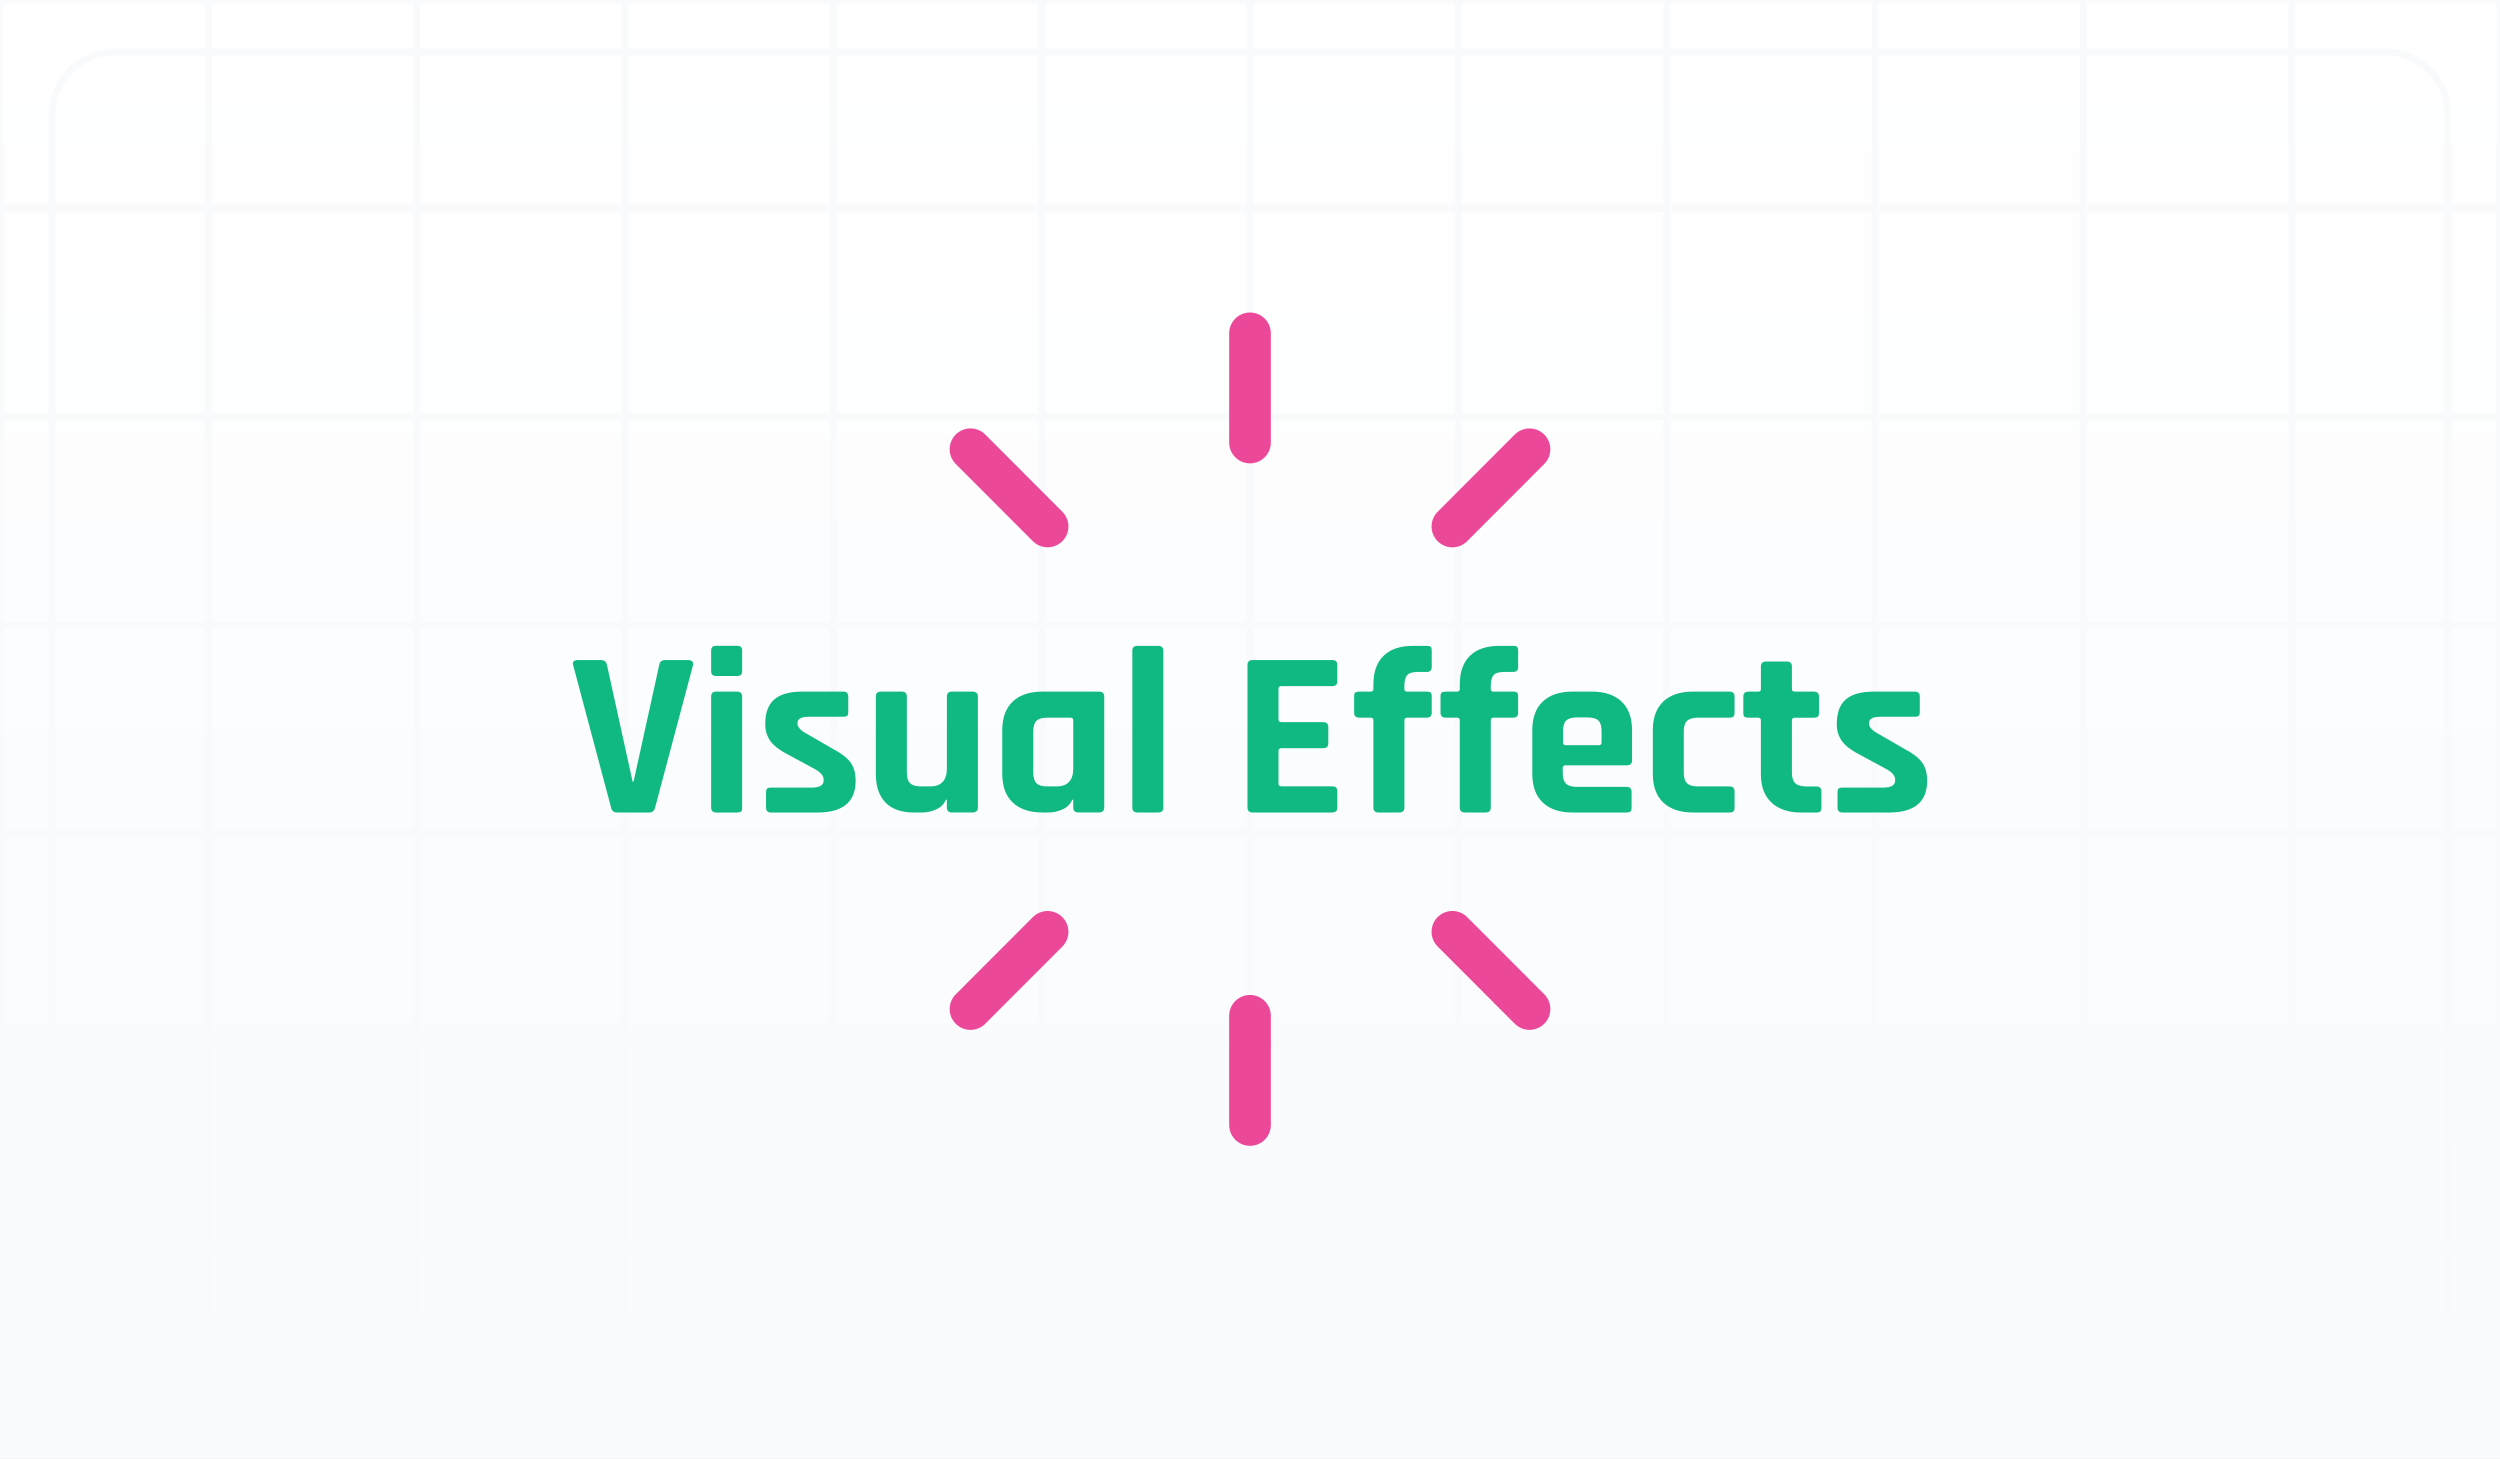
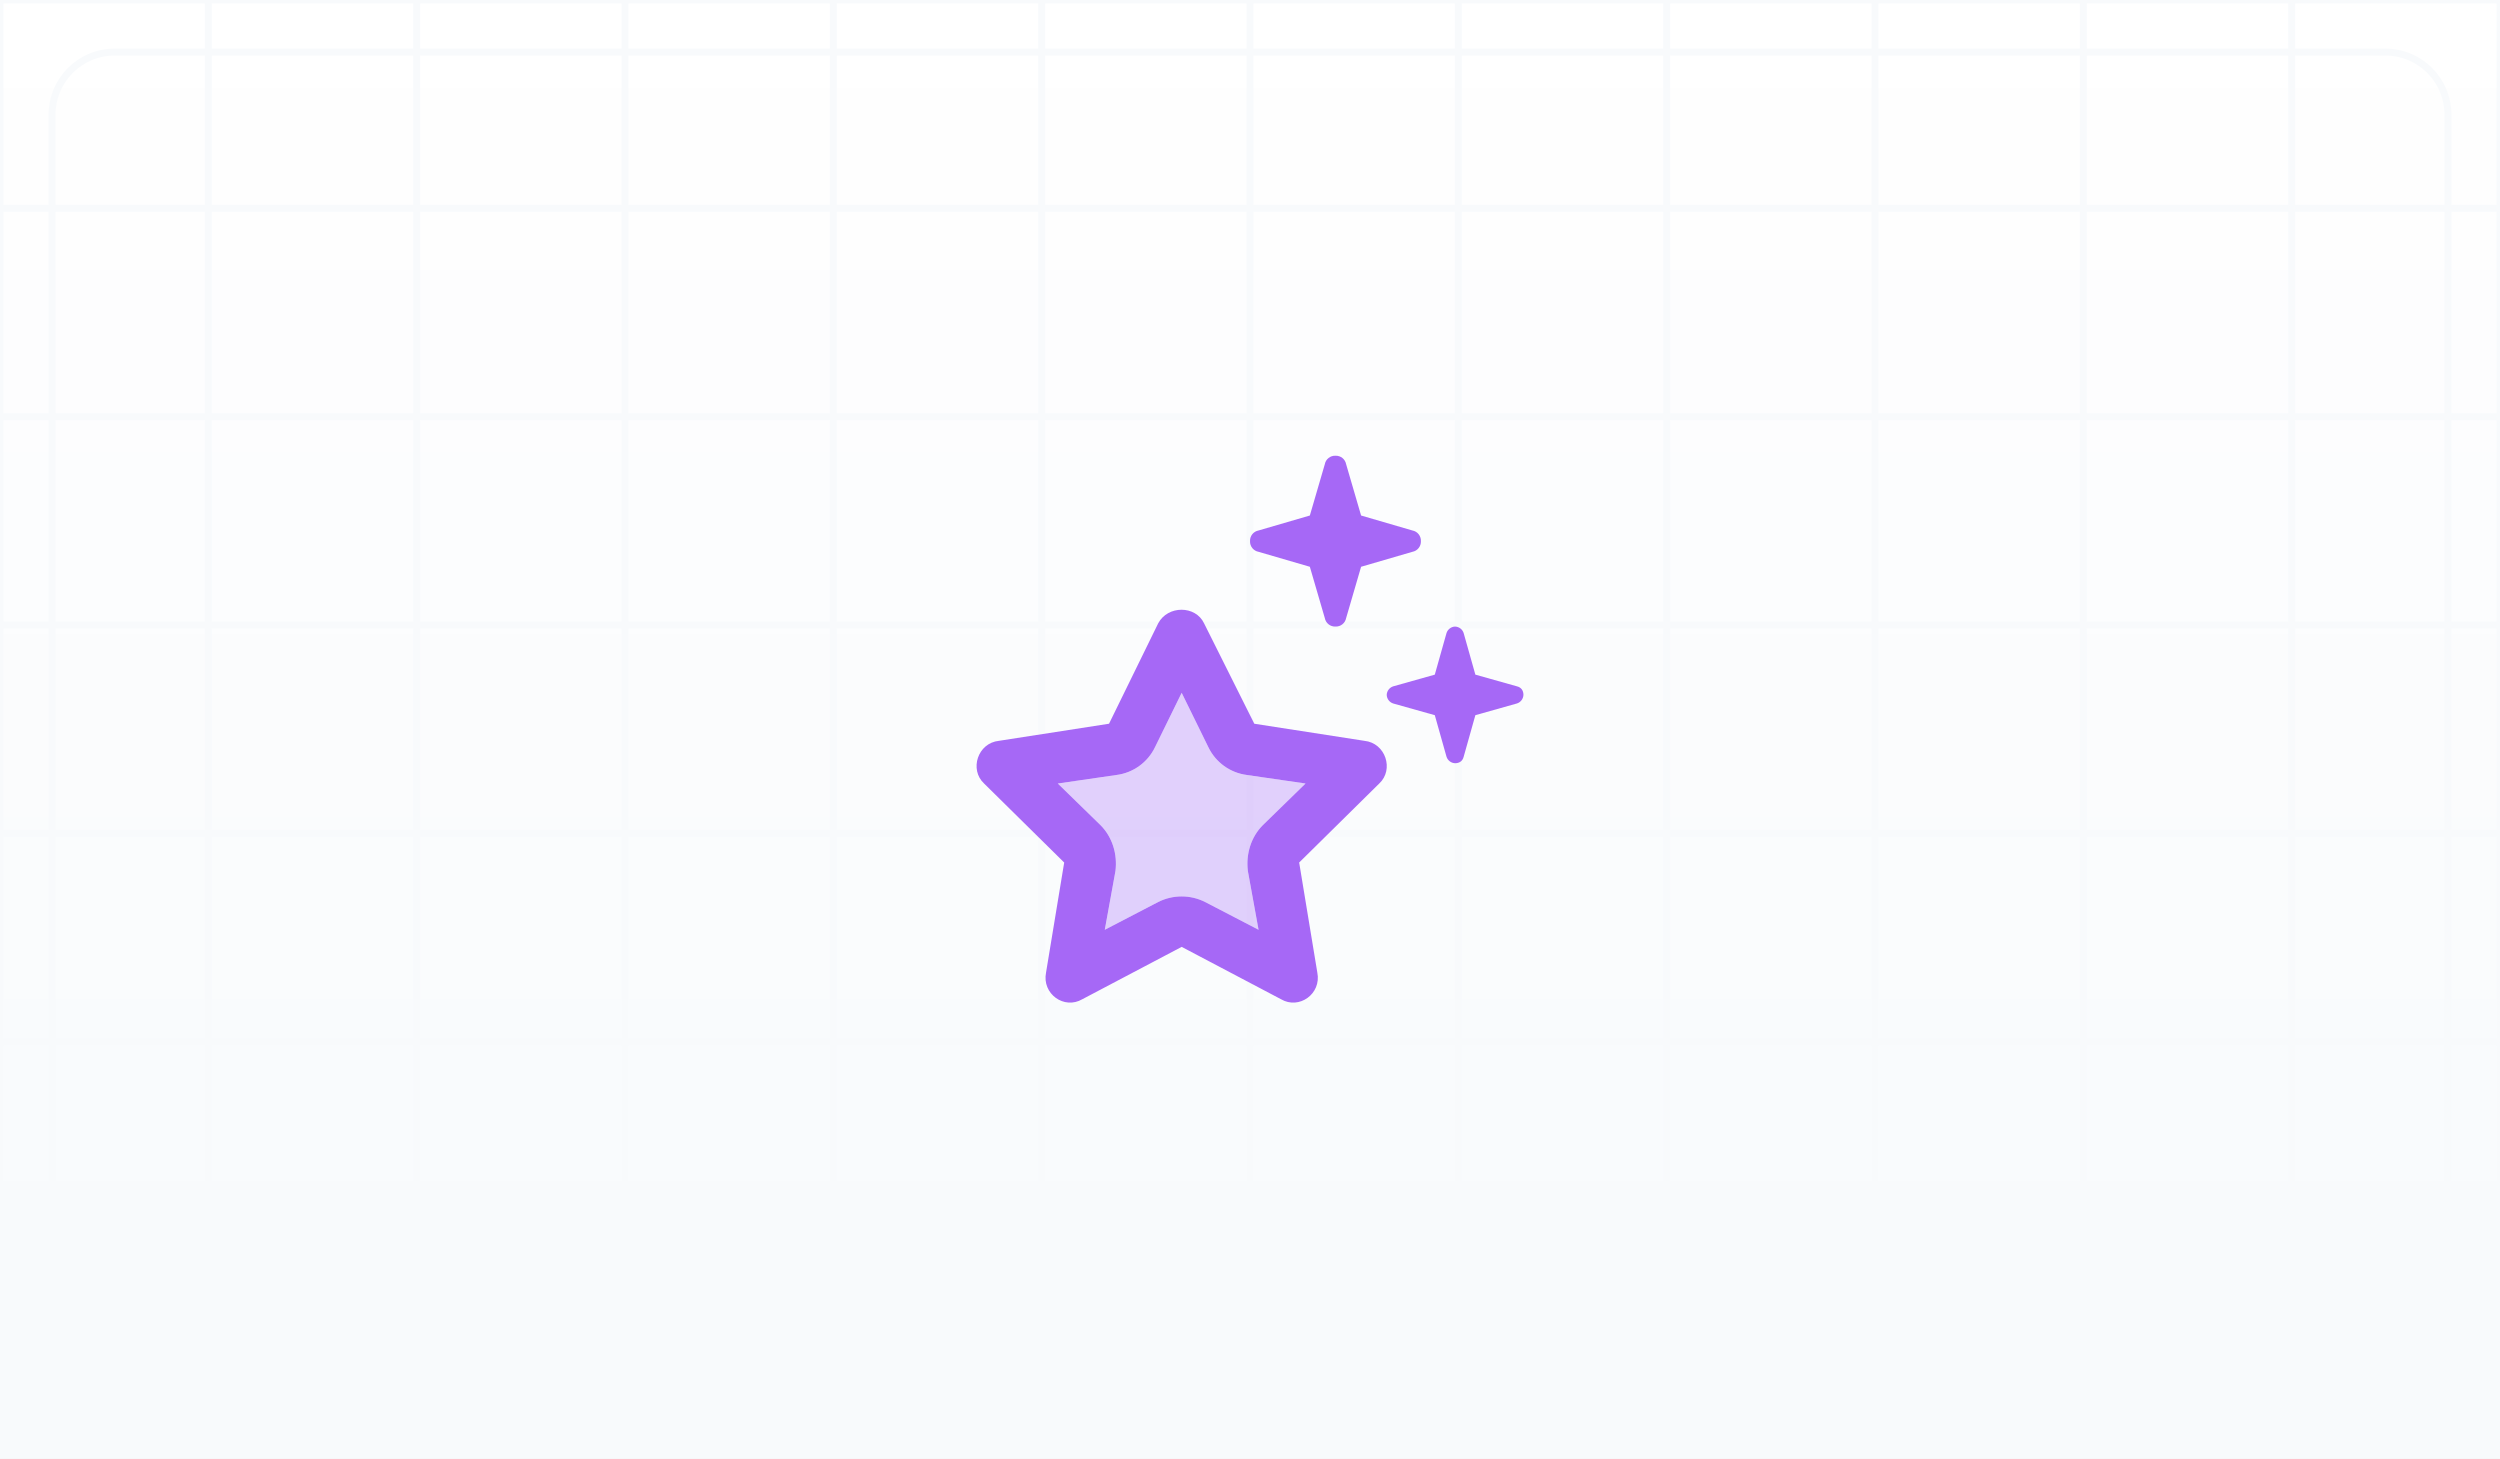
- <svg xmlns="http://www.w3.org/2000/svg" xmlns:xlink="http://www.w3.org/1999/xlink" viewBox="0 0 720 420">
+ <svg xmlns="http://www.w3.org/2000/svg" fill="none" viewBox="0 0 960 560">
+   <g clip-path="url(#a)">
+     <path fill="#fff" d="M0 0h960v560H0z" />
+     <path fill="url(#b)" d="M0 0h960v560H0z" />
+     <path stroke="#f8fafc" stroke-miterlimit="10" stroke-width="2.67" d="M80 0H0v80M80 0v80m0-80h80M80 80H0m80 0h80m-80 0v80M0 80v80M160 0v80m0-80h80m-80 80h80m-80 0v80M240 0v80m0-80h80m-80 80h80m-80 0v80M320 0v80m0-80h80m-80 80h80m-80 0v80M400 0v80m0-80h80m-80 80h80m-80 0v80M480 0v80m0-80h80m-80 80h80m-80 0v80M560 0v80m0-80h80m-80 80h80m-80 0v80M640 0v80m0-80h80m-80 80h80m-80 0v80M720 0v80m0-80h80m-80 80h80m-80 0v80M800 0v80m0-80h80m-80 80h80m-80 0v80M880 0v80m0-80h80v80m-80 0h80m-80 0v80m80-80v80m-880 0H0m80 0h80m-80 0v80M0 160v80m160-80h80m-80 0v80m80-80h80m-80 0v80m80-80h80m-80 0v80m80-80h80m-80 0v80m80-80h80m-80 0v80m80-80h80m-80 0v80m80-80h80m-80 0v80m80-80h80m-80 0v80m80-80h80m-80 0v80m80-80h80m-80 0v80m80-80v80m-880 0H0m80 0h80m-80 0v80M0 240v80m160-80h80m-80 0v80m80-80h80m-80 0v80m80-80h80m-80 0v80m80-80h80m-80 0v80m80-80h80m-80 0v80m80-80h80m-80 0v80m80-80h80m-80 0v80m80-80h80m-80 0v80m80-80h80m-80 0v80m80-80h80m-80 0v80m80-80v80m-880 0H0m80 0h80m-80 0v80M0 320v80m160-80h80m-80 0v80m80-80h80m-80 0v80m80-80h80m-80 0v80m80-80h80m-80 0v80m80-80h80m-80 0v80m80-80h80m-80 0v80m80-80h80m-80 0v80m80-80h80m-80 0v80m80-80h80m-80 0v80m80-80h80m-80 0v80m80-80v80m-880 0H0m80 0h80m-80 0v80M0 400v80m160-80h80m-80 0v80m80-80h80m-80 0v80m80-80h80m-80 0v80m80-80h80m-80 0v80m80-80h80m-80 0v80m80-80h80m-80 0v80m80-80h80m-80 0v80m80-80h80m-80 0v80m80-80h80m-80 0v80m80-80h80m-80 0v80m80-80v80m-880 0H0m80 0h80m-80 0v80M0 480v80h80m80-80h80m-80 0v80m80-80h80m-80 0v80m80-80h80m-80 0v80m80-80h80m-80 0v80m80-80h80m-80 0v80m80-80h80m-80 0v80m80-80h80m-80 0v80m80-80h80m-80 0v80m80-80h80m-80 0v80m80-80h80m-80 0v80m80-80v80h-80m-800 0h80m0 0h80m0 0h80m0 0h80m0 0h80m0 0h80m0 0h80m0 0h80m0 0h80m0 0h80" />
+     <path stroke="#f8fafc" stroke-miterlimit="10" stroke-width="2.67" d="M916 540H44a24 24 0 0 1-24-24V44a24 24 0 0 1 24-24h872a24 24 0 0 1 24 24v472a24 24 0 0 1-24 24Z" />
+     <path fill="#a668f6" fill-opacity=".3" d="m406.19 300.87 22.55-3.28a19.1 19.1 0 0 0 14.77-10.66l10.25-20.9 10.25 20.9a19.1 19.1 0 0 0 14.77 10.66l22.56 3.28-16.4 16c-4.52 4.5-6.57 11.06-5.75 17.62l4.1 22.55-20.5-10.66a20 20 0 0 0-18.05 0l-20.5 10.66 4.1-22.55c.81-6.56-1.24-13.12-5.75-17.63z" />
+     <path fill="#a668f6" d="m508.72 237.32-5.74-19.68-19.69-5.74a4 4 0 0 1-3.28-4.1 4 4 0 0 1 3.28-4.1l19.69-5.74 5.74-19.68a4 4 0 0 1 4.1-3.28 4 4 0 0 1 4.1 3.28l5.74 19.68 19.69 5.74a4 4 0 0 1 3.28 4.1 4 4 0 0 1-3.28 4.1l-19.69 5.74-5.74 19.68a4 4 0 0 1-4.1 3.28 4 4 0 0 1-4.1-3.28m-86.13 79.54c4.51 4.51 6.56 11.07 5.74 17.63l-4.1 22.55 20.5-10.66a20 20 0 0 1 18.05 0l20.51 10.66-4.1-22.55c-.82-6.56 1.23-13.12 5.74-17.63l16.4-15.99-22.55-3.28a19.1 19.1 0 0 1-14.76-10.66l-10.26-20.9-10.25 20.9a19.1 19.1 0 0 1-14.77 10.66l-22.55 3.28zm22.15-77.49c3.69-6.97 14.35-6.97 17.63 0l19.28 38.54 42.24 6.56c8.2.82 11.49 11.07 5.74 16.4l-30.75 30.34 6.97 42.24c1.64 8.2-6.98 14.35-13.95 10.25l-38.14-20.1-38.14 20.1c-6.97 4.1-15.58-2.06-13.94-10.25l6.97-42.24-30.76-30.34c-5.74-5.33-2.46-15.58 5.74-16.4l42.24-6.56zm106.22 35.26-16-4.5a3.6 3.6 0 0 1-2.46-3.29 3.6 3.6 0 0 1 2.47-3.28l15.99-4.5 4.51-16a3.6 3.6 0 0 1 3.28-2.46 3.6 3.6 0 0 1 3.28 2.46l4.51 16 16 4.5c1.64.41 2.46 1.64 2.46 3.28a3.6 3.6 0 0 1-2.46 3.28l-16 4.51-4.5 16c-.42 1.63-1.65 2.45-3.29 2.45a3.6 3.6 0 0 1-3.28-2.46z" />
+   </g>
  <defs>
-     <linearGradient id="b" x1="361" y1="421" x2="361" y2="1" gradientTransform="matrix(1, 0, 0, 1, 0, 0)" gradientUnits="userSpaceOnUse">
-       <stop offset="0" stop-color="#f8fafc" />
+     <linearGradient id="b" x1="480" x2="480" y1="560" y2="0" gradientUnits="userSpaceOnUse">
+       <stop stop-color="#f8fafc" />
+       <stop offset=".13" stop-color="#f8fafc" />
+       <stop offset=".25" stop-color="#f9fbfd" />
+       <stop offset=".38" stop-color="#fafcfd" />
+       <stop offset=".5" stop-color="#fbfcfd" />
+       <stop offset=".63" stop-color="#fcfdfe" />
+       <stop offset=".75" stop-color="#fdfdfe" />
+       <stop offset=".88" stop-color="#fefefe" />
      <stop offset="1" stop-color="#fff" />
    </linearGradient>
    <clipPath id="a">
-       <path fill="none" d="M1 1h720v420H1z" />
+       <path fill="#fff" d="M0 0h960v560H0z" />
    </clipPath>
-     <symbol id="c" viewBox="0 0 722 422">
-       <g clip-path="url(#a)">
-         <path fill="url(#b)" d="M1 1h720v420H1z" />
-         <path fill="none" stroke="#f8fafc" stroke-miterlimit="10" stroke-width="2" d="M1 1h60v60H1zm60 0h60v60H61zm60 0h60v60h-60zm60 0h60v60h-60zm60 0h60v60h-60zm60 0h60v60h-60zm60 0h60v60h-60zm60 0h60v60h-60zm60 0h60v60h-60zm60 0h60v60h-60zm60 0h60v60h-60zm60 0h60v60h-60zM1 61h60v60H1zm60 0h60v60H61zm60 0h60v60h-60zm60 0h60v60h-60zm60 0h60v60h-60zm60 0h60v60h-60zm60 0h60v60h-60zm60 0h60v60h-60zm60 0h60v60h-60zm60 0h60v60h-60zm60 0h60v60h-60zm60 0h60v60h-60zM1 121h60v60H1zm60 0h60v60H61zm60 0h60v60h-60zm60 0h60v60h-60zm60 0h60v60h-60zm60 0h60v60h-60zm60 0h60v60h-60zm60 0h60v60h-60zm60 0h60v60h-60zm60 0h60v60h-60zm60 0h60v60h-60zm60 0h60v60h-60zM1 181h60v60H1zm60 0h60v60H61zm60 0h60v60h-60zm60 0h60v60h-60zm60 0h60v60h-60zm60 0h60v60h-60zm60 0h60v60h-60zm60 0h60v60h-60zm60 0h60v60h-60zm60 0h60v60h-60zm60 0h60v60h-60zm60 0h60v60h-60zM1 241h60v60H1zm60 0h60v60H61zm60 0h60v60h-60zm60 0h60v60h-60zm60 0h60v60h-60zm60 0h60v60h-60zm60 0h60v60h-60zm60 0h60v60h-60zm60 0h60v60h-60zm60 0h60v60h-60zm60 0h60v60h-60zm60 0h60v60h-60zM1 301h60v60H1zm60 0h60v60H61zm60 0h60v60h-60zm60 0h60v60h-60zm60 0h60v60h-60zm60 0h60v60h-60zm60 0h60v60h-60zm60 0h60v60h-60zm60 0h60v60h-60zm60 0h60v60h-60zm60 0h60v60h-60zm60 0h60v60h-60zM1 361h60v60H1zm60 0h60v60H61zm60 0h60v60h-60zm60 0h60v60h-60zm60 0h60v60h-60zm60 0h60v60h-60zm60 0h60v60h-60zm60 0h60v60h-60zm60 0h60v60h-60zm60 0h60v60h-60zm60 0h60v60h-60zm60 0h60v60h-60z" />
-         <rect x="16" y="16" width="690" height="390" rx="18" ry="18" fill="none" stroke="#f8fafc" stroke-miterlimit="10" stroke-width="2" />
-       </g>
-     </symbol>
  </defs>
-   <use width="722" height="422" transform="translate(-1 -1)" xlink:href="#c" />
-   <path d="M186.96 234h-9.21c-.98 0-1.57-.48-1.76-1.43l-10.89-40.9c-.33-1.05.14-1.57 1.41-1.57h6.61c.94 0 1.5.48 1.69 1.43l7.38 33.59h.28l7.38-33.59c.19-.96.75-1.43 1.69-1.43h6.61c1.17 0 1.64.52 1.41 1.57l-10.89 40.9c-.24.96-.8 1.43-1.69 1.43Zm17.85-40.69v-5.94c0-.91.47-1.37 1.41-1.37h6.11c.94 0 1.41.43 1.41 1.3v6.01c0 .91-.47 1.37-1.41 1.37h-6.11c-.94 0-1.41-.45-1.41-1.37Zm0 39.26v-31.95c0-.96.47-1.43 1.41-1.43h6.04c.98 0 1.48.48 1.48 1.43v31.95c0 .59-.11.98-.32 1.16-.21.18-.57.27-1.09.27h-6.04c-.98 0-1.48-.48-1.48-1.43Zm30.57 1.43h-13.35c-.94 0-1.41-.48-1.41-1.43v-4.37c0-.5.09-.85.28-1.06.19-.21.56-.31 1.12-.31h11.74c2.3 0 3.44-.68 3.44-2.05v-.34c0-1.09-.96-2.14-2.88-3.14l-6.96-3.76c-2.39-1.18-4.15-2.46-5.27-3.82a8.04 8.04 0 0 1-1.69-5.26c0-3.19.87-5.53 2.6-7.03s4.45-2.25 8.15-2.25h11.74c.94 0 1.41.48 1.41 1.43v4.44c0 .5-.09.85-.28 1.06-.19.2-.56.31-1.12.31h-9.77c-2.3 0-3.44.57-3.44 1.71v.34c0 1 1.01 2.03 3.02 3.07l7.1 4.1c2.44 1.28 4.15 2.58 5.13 3.93.98 1.34 1.48 3.11 1.48 5.29 0 6.1-3.68 9.15-11.03 9.15Zm30.15 0h-2.32c-3.61 0-6.34-.96-8.19-2.87-1.85-1.91-2.78-4.67-2.78-8.26v-22.26c0-.96.49-1.43 1.48-1.43h5.97c.98 0 1.48.48 1.48 1.43v21.85c0 1.46.32 2.49.95 3.11s1.67.92 3.13.92h2.6c3.23 0 4.85-1.73 4.85-5.19v-20.69c0-.96.49-1.43 1.48-1.43h5.9c1.03 0 1.55.48 1.55 1.43v31.95c0 .96-.52 1.43-1.55 1.43h-5.9c-.98 0-1.48-.48-1.48-1.43v-2.25h-.28a5.3 5.3 0 0 1-2.74 2.77 9.7 9.7 0 0 1-4.15.92Zm36.4 0h-1.69c-3.7 0-6.56-.96-8.57-2.87-2.02-1.91-3.02-4.67-3.02-8.26v-12.56c0-3.6 1.01-6.35 3.02-8.26 2.01-1.91 4.87-2.87 8.57-2.87h16.23c1.03 0 1.55.48 1.55 1.43v31.95c0 .96-.52 1.43-1.55 1.43h-5.9c-.98 0-1.48-.48-1.48-1.43v-2.25h-.28a5.3 5.3 0 0 1-2.74 2.77 9.7 9.7 0 0 1-4.15.92Zm7.17-12.7v-13.86c0-.5-.28-.75-.84-.75h-6.61c-1.5 0-2.55.31-3.16.92s-.91 1.65-.91 3.11v11.74c0 1.46.3 2.49.91 3.11s1.66.92 3.16.92h2.6c3.23 0 4.85-1.73 4.85-5.19Zm24.46 12.7h-5.97c-.98 0-1.48-.48-1.48-1.43v-45.13c0-.96.49-1.43 1.48-1.43h5.97c.98 0 1.48.48 1.48 1.43v45.13c0 .96-.49 1.43-1.48 1.43Zm50.18 0h-22.98c-.98 0-1.48-.48-1.48-1.43v-41.04c0-.96.49-1.43 1.48-1.43h22.98c.94 0 1.41.48 1.41 1.43v4.64c0 .96-.47 1.43-1.41 1.43h-14.69c-.56 0-.84.25-.84.75v8.88c0 .5.28.75.84.75h12.02c.98 0 1.48.48 1.48 1.43v4.64c0 .96-.49 1.43-1.48 1.43h-12.02c-.56 0-.84.25-.84.75v9.49c0 .5.28.75.84.75h14.69c.94 0 1.41.48 1.41 1.43v4.64c0 .96-.47 1.43-1.41 1.43Zm21.5-34.82h5.62c.56 0 .95.1 1.16.31.21.21.32.56.32 1.06v4.71c0 .96-.49 1.43-1.48 1.43h-5.62c-.52 0-.77.25-.77.75v25.13c0 .96-.52 1.43-1.55 1.43h-5.9c-.98 0-1.48-.48-1.48-1.43v-25.13c0-.5-.28-.75-.84-.75h-3.23c-.98 0-1.48-.48-1.48-1.43v-4.71c0-.55.11-.91.32-1.09.21-.18.6-.27 1.16-.27h3.23c.56 0 .84-.25.84-.75v-1.3c0-3.6.97-6.35 2.92-8.26 1.94-1.91 4.77-2.87 8.47-2.87h4.01c.56 0 .94.1 1.12.31.19.21.28.56.28 1.06v4.71c0 .96-.47 1.43-1.41 1.43h-2.6c-1.5 0-2.52.31-3.06.92s-.81 1.65-.81 3.11v.89c0 .5.26.75.77.75Zm24.88 0h5.62c.56 0 .95.1 1.16.31.21.21.32.56.32 1.06v4.71c0 .96-.49 1.43-1.48 1.43h-5.62c-.52 0-.77.25-.77.75v25.13c0 .96-.52 1.43-1.55 1.43h-5.9c-.98 0-1.48-.48-1.48-1.43v-25.13c0-.5-.28-.75-.84-.75h-3.23c-.98 0-1.48-.48-1.48-1.43v-4.71c0-.55.11-.91.32-1.09.21-.18.6-.27 1.16-.27h3.23c.56 0 .84-.25.84-.75v-1.3c0-3.6.97-6.35 2.92-8.26 1.94-1.91 4.77-2.87 8.47-2.87h4.01c.56 0 .94.1 1.12.31.19.21.28.56.28 1.06v4.71c0 .96-.47 1.43-1.41 1.43h-2.6c-1.5 0-2.52.31-3.06.92s-.81 1.65-.81 3.11v.89c0 .5.26.75.77.75Zm38.3 34.82h-15.53c-3.7 0-6.56-.96-8.57-2.87-2.02-1.91-3.02-4.67-3.02-8.26v-12.56c0-3.6 1.01-6.35 3.02-8.26 2.01-1.91 4.87-2.87 8.57-2.87h5.55c3.7 0 6.56.96 8.57 2.87 2.01 1.91 3.02 4.67 3.02 8.26v8.67c0 .96-.49 1.43-1.48 1.43h-17.64c-.56 0-.84.25-.84.75v1.5c0 1.41.32 2.42.95 3.04s1.7.92 3.2.92h14.2c.98 0 1.48.5 1.48 1.5v4.51c0 .5-.11.85-.32 1.06-.21.21-.6.31-1.16.31Zm-17.5-19.39h9.56c.51 0 .77-.25.77-.75v-3.28c0-1.46-.31-2.48-.91-3.07-.61-.59-1.66-.89-3.16-.89h-2.95c-1.5 0-2.55.3-3.16.89-.61.59-.91 1.62-.91 3.07v3.28c0 .5.26.75.77.75Zm48.63 13.31v4.71c0 .5-.11.85-.32 1.06-.21.21-.6.31-1.16.31H487.6c-3.7 0-6.56-.96-8.57-2.87-2.02-1.91-3.02-4.67-3.02-8.26v-12.56c0-3.6 1.01-6.35 3.02-8.26 2.01-1.91 4.87-2.87 8.57-2.87h10.47c.98 0 1.48.48 1.48 1.43v4.71c0 .5-.11.85-.32 1.06-.21.21-.6.31-1.16.31H489c-1.45 0-2.49.31-3.13.92s-.95 1.65-.95 3.11v11.74c0 1.46.32 2.49.95 3.11s1.67.92 3.13.92h9.07c.98 0 1.48.48 1.48 1.43Zm6.82-21.23h-2.81c-.56 0-.95-.09-1.16-.27-.21-.18-.32-.55-.32-1.09v-4.71c0-.96.49-1.43 1.48-1.43h2.81c.51 0 .77-.25.77-.75v-6.49c0-.96.51-1.43 1.55-1.43h5.9c.98 0 1.48.48 1.48 1.43v6.49c0 .5.28.75.84.75h5.48c.98 0 1.48.48 1.48 1.43v4.71c0 .5-.11.85-.32 1.06s-.6.31-1.16.31h-5.48c-.56 0-.84.25-.84.75v15.09c0 1.41.33 2.42.98 3.04.66.61 1.73.92 3.23.92h2.81c.98 0 1.48.48 1.48 1.43v4.71c0 .5-.11.85-.32 1.06-.21.21-.6.31-1.16.31h-4.29c-3.7 0-6.57-.96-8.61-2.87-2.04-1.91-3.06-4.64-3.06-8.19v-15.5c0-.5-.26-.75-.77-.75Zm37.6 27.31h-13.35c-.94 0-1.41-.48-1.41-1.43v-4.37c0-.5.09-.85.28-1.06.19-.21.56-.31 1.13-.31h11.74c2.29 0 3.44-.68 3.44-2.05v-.34c0-1.09-.96-2.14-2.88-3.14l-6.96-3.76c-2.39-1.18-4.15-2.46-5.27-3.82a8.04 8.04 0 0 1-1.69-5.26c0-3.19.87-5.53 2.6-7.03s4.45-2.25 8.15-2.25h11.74c.94 0 1.41.48 1.41 1.43v4.44c0 .5-.09.85-.28 1.06-.19.2-.56.31-1.12.31h-9.77c-2.3 0-3.44.57-3.44 1.71v.34c0 1 1.01 2.03 3.02 3.07l7.1 4.1c2.44 1.28 4.15 2.58 5.13 3.93.98 1.34 1.48 3.11 1.48 5.29 0 6.1-3.68 9.15-11.03 9.15Z" fill="#0fb981" />
-   <path d="M360 127.45V96m0 228v-31.45m58.29-140.92 22.21-22.24m-161 161.22 22.21-22.24m0-116.75-22.21-22.24m138.79 138.98 22.21 22.24" fill="none" stroke="#ec4899" stroke-linecap="round" stroke-miterlimit="10" stroke-width="12" />
</svg>
